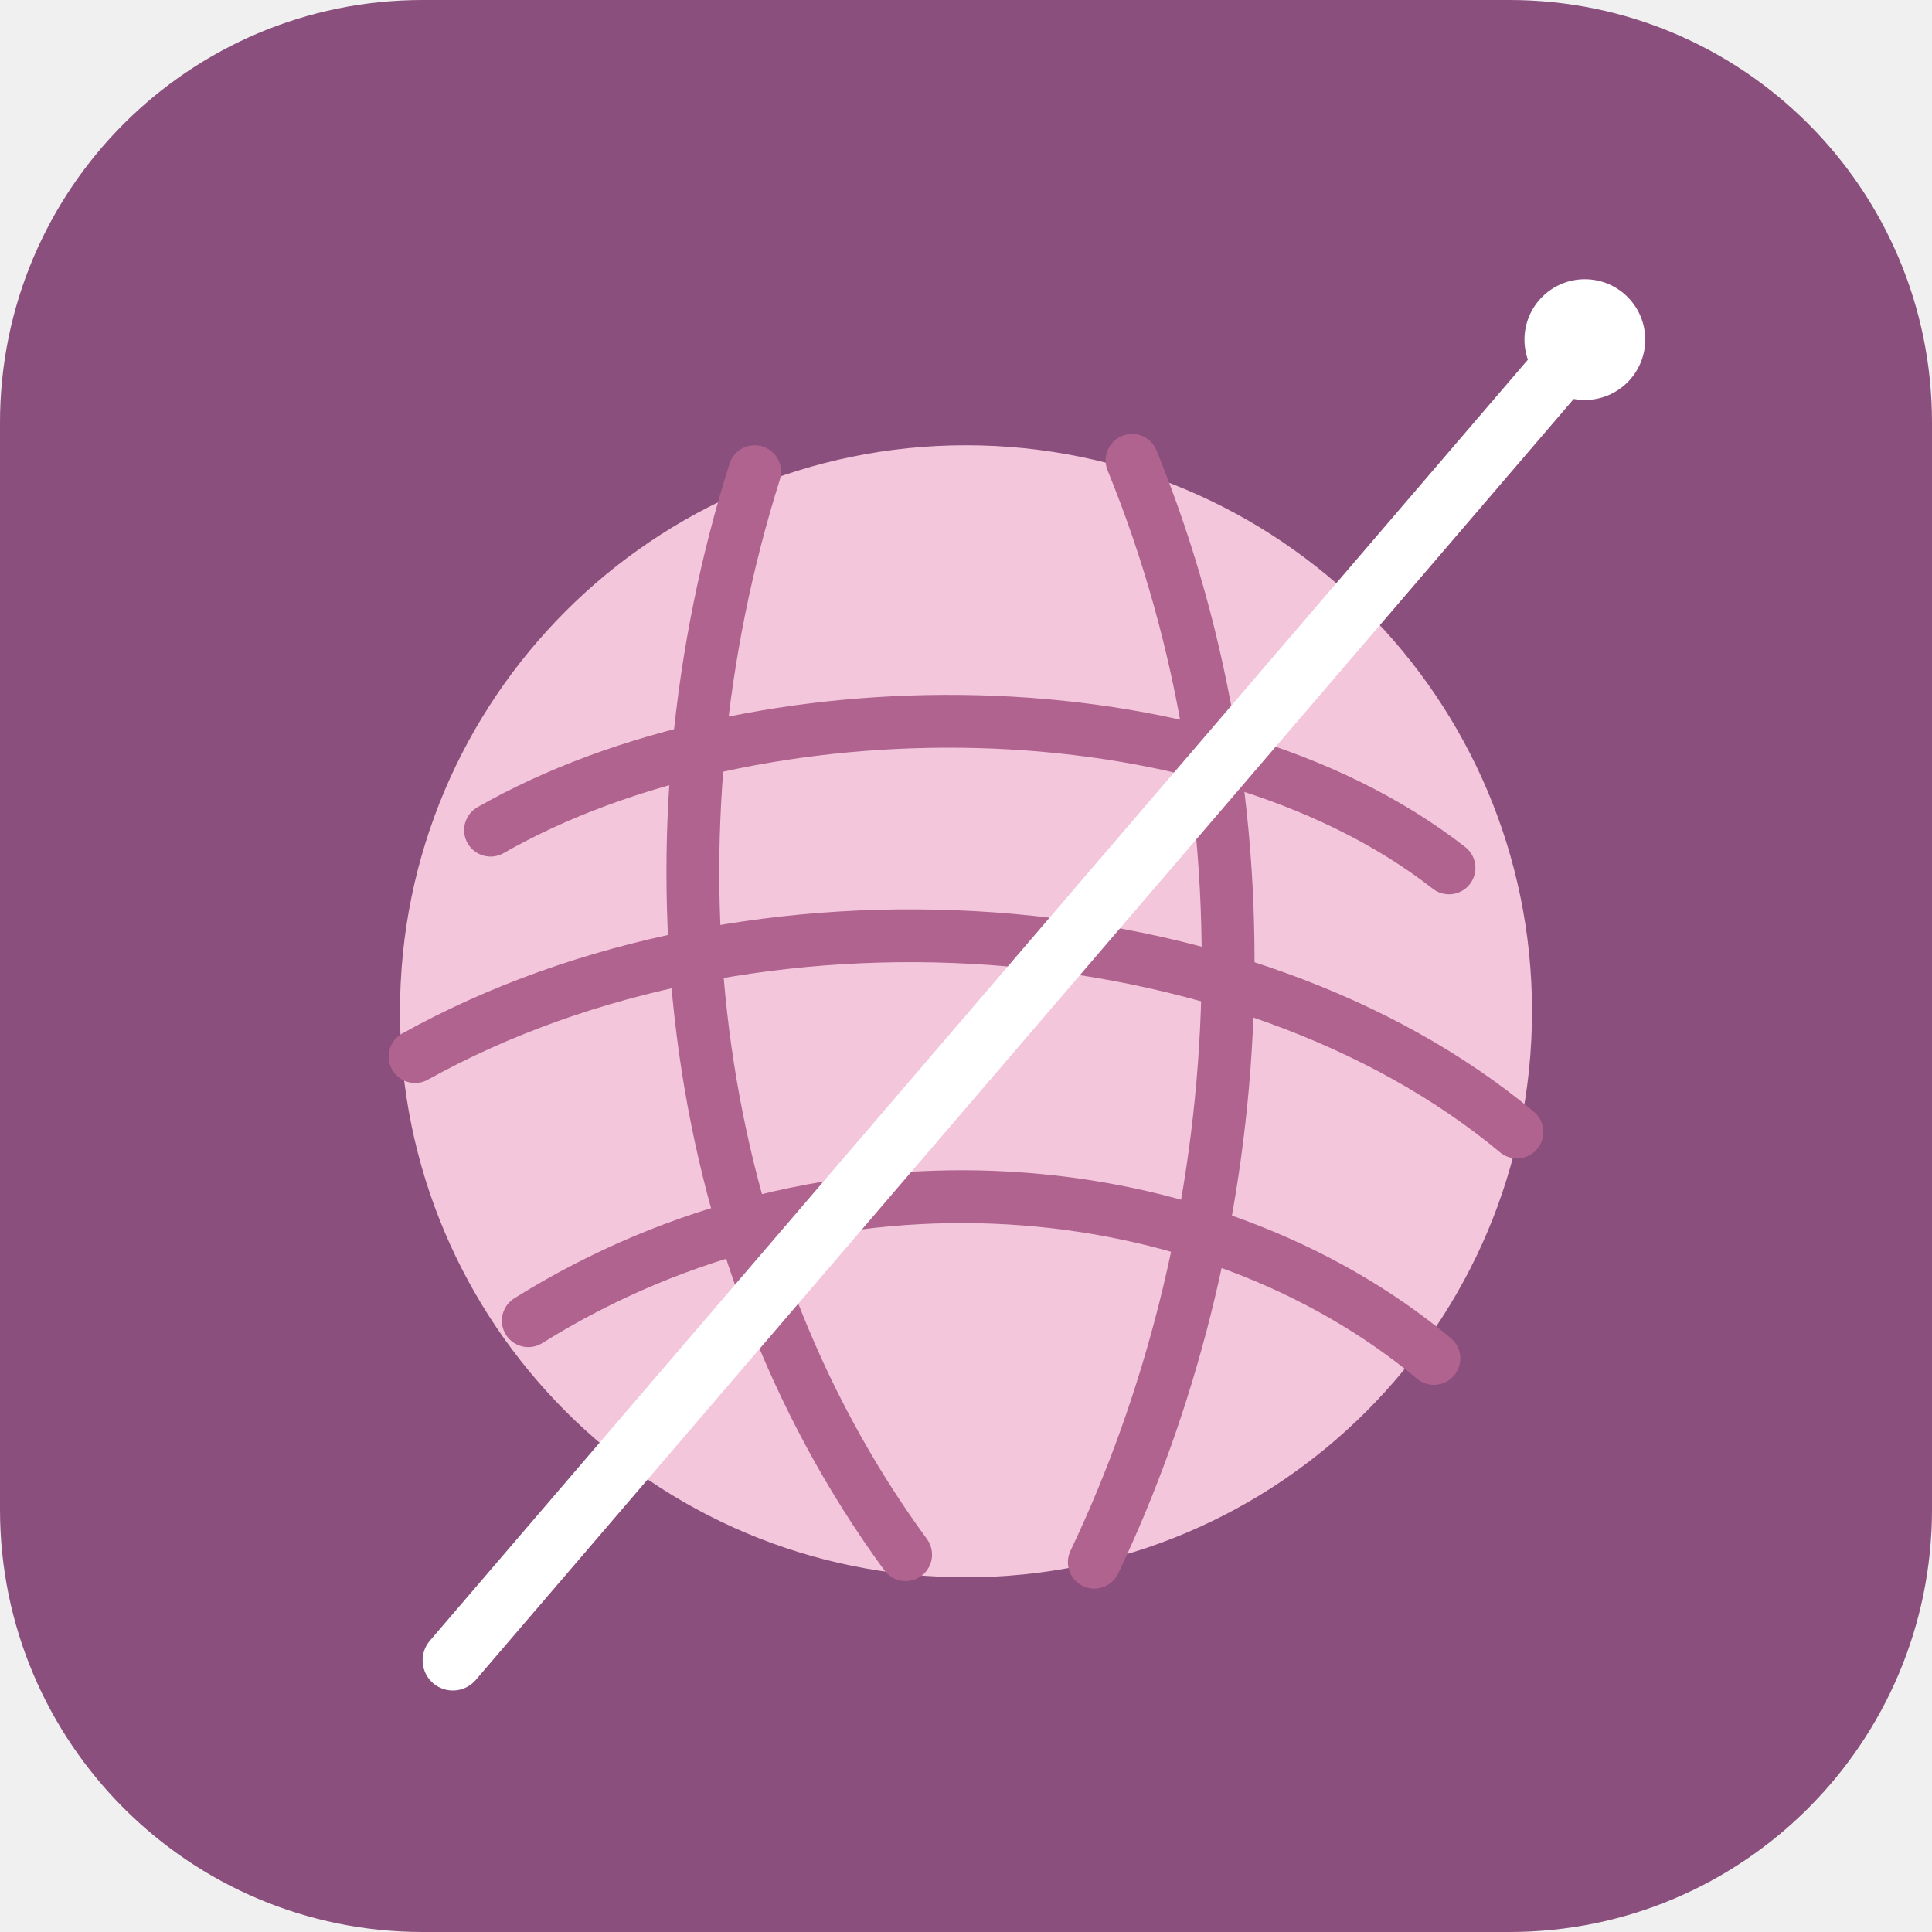
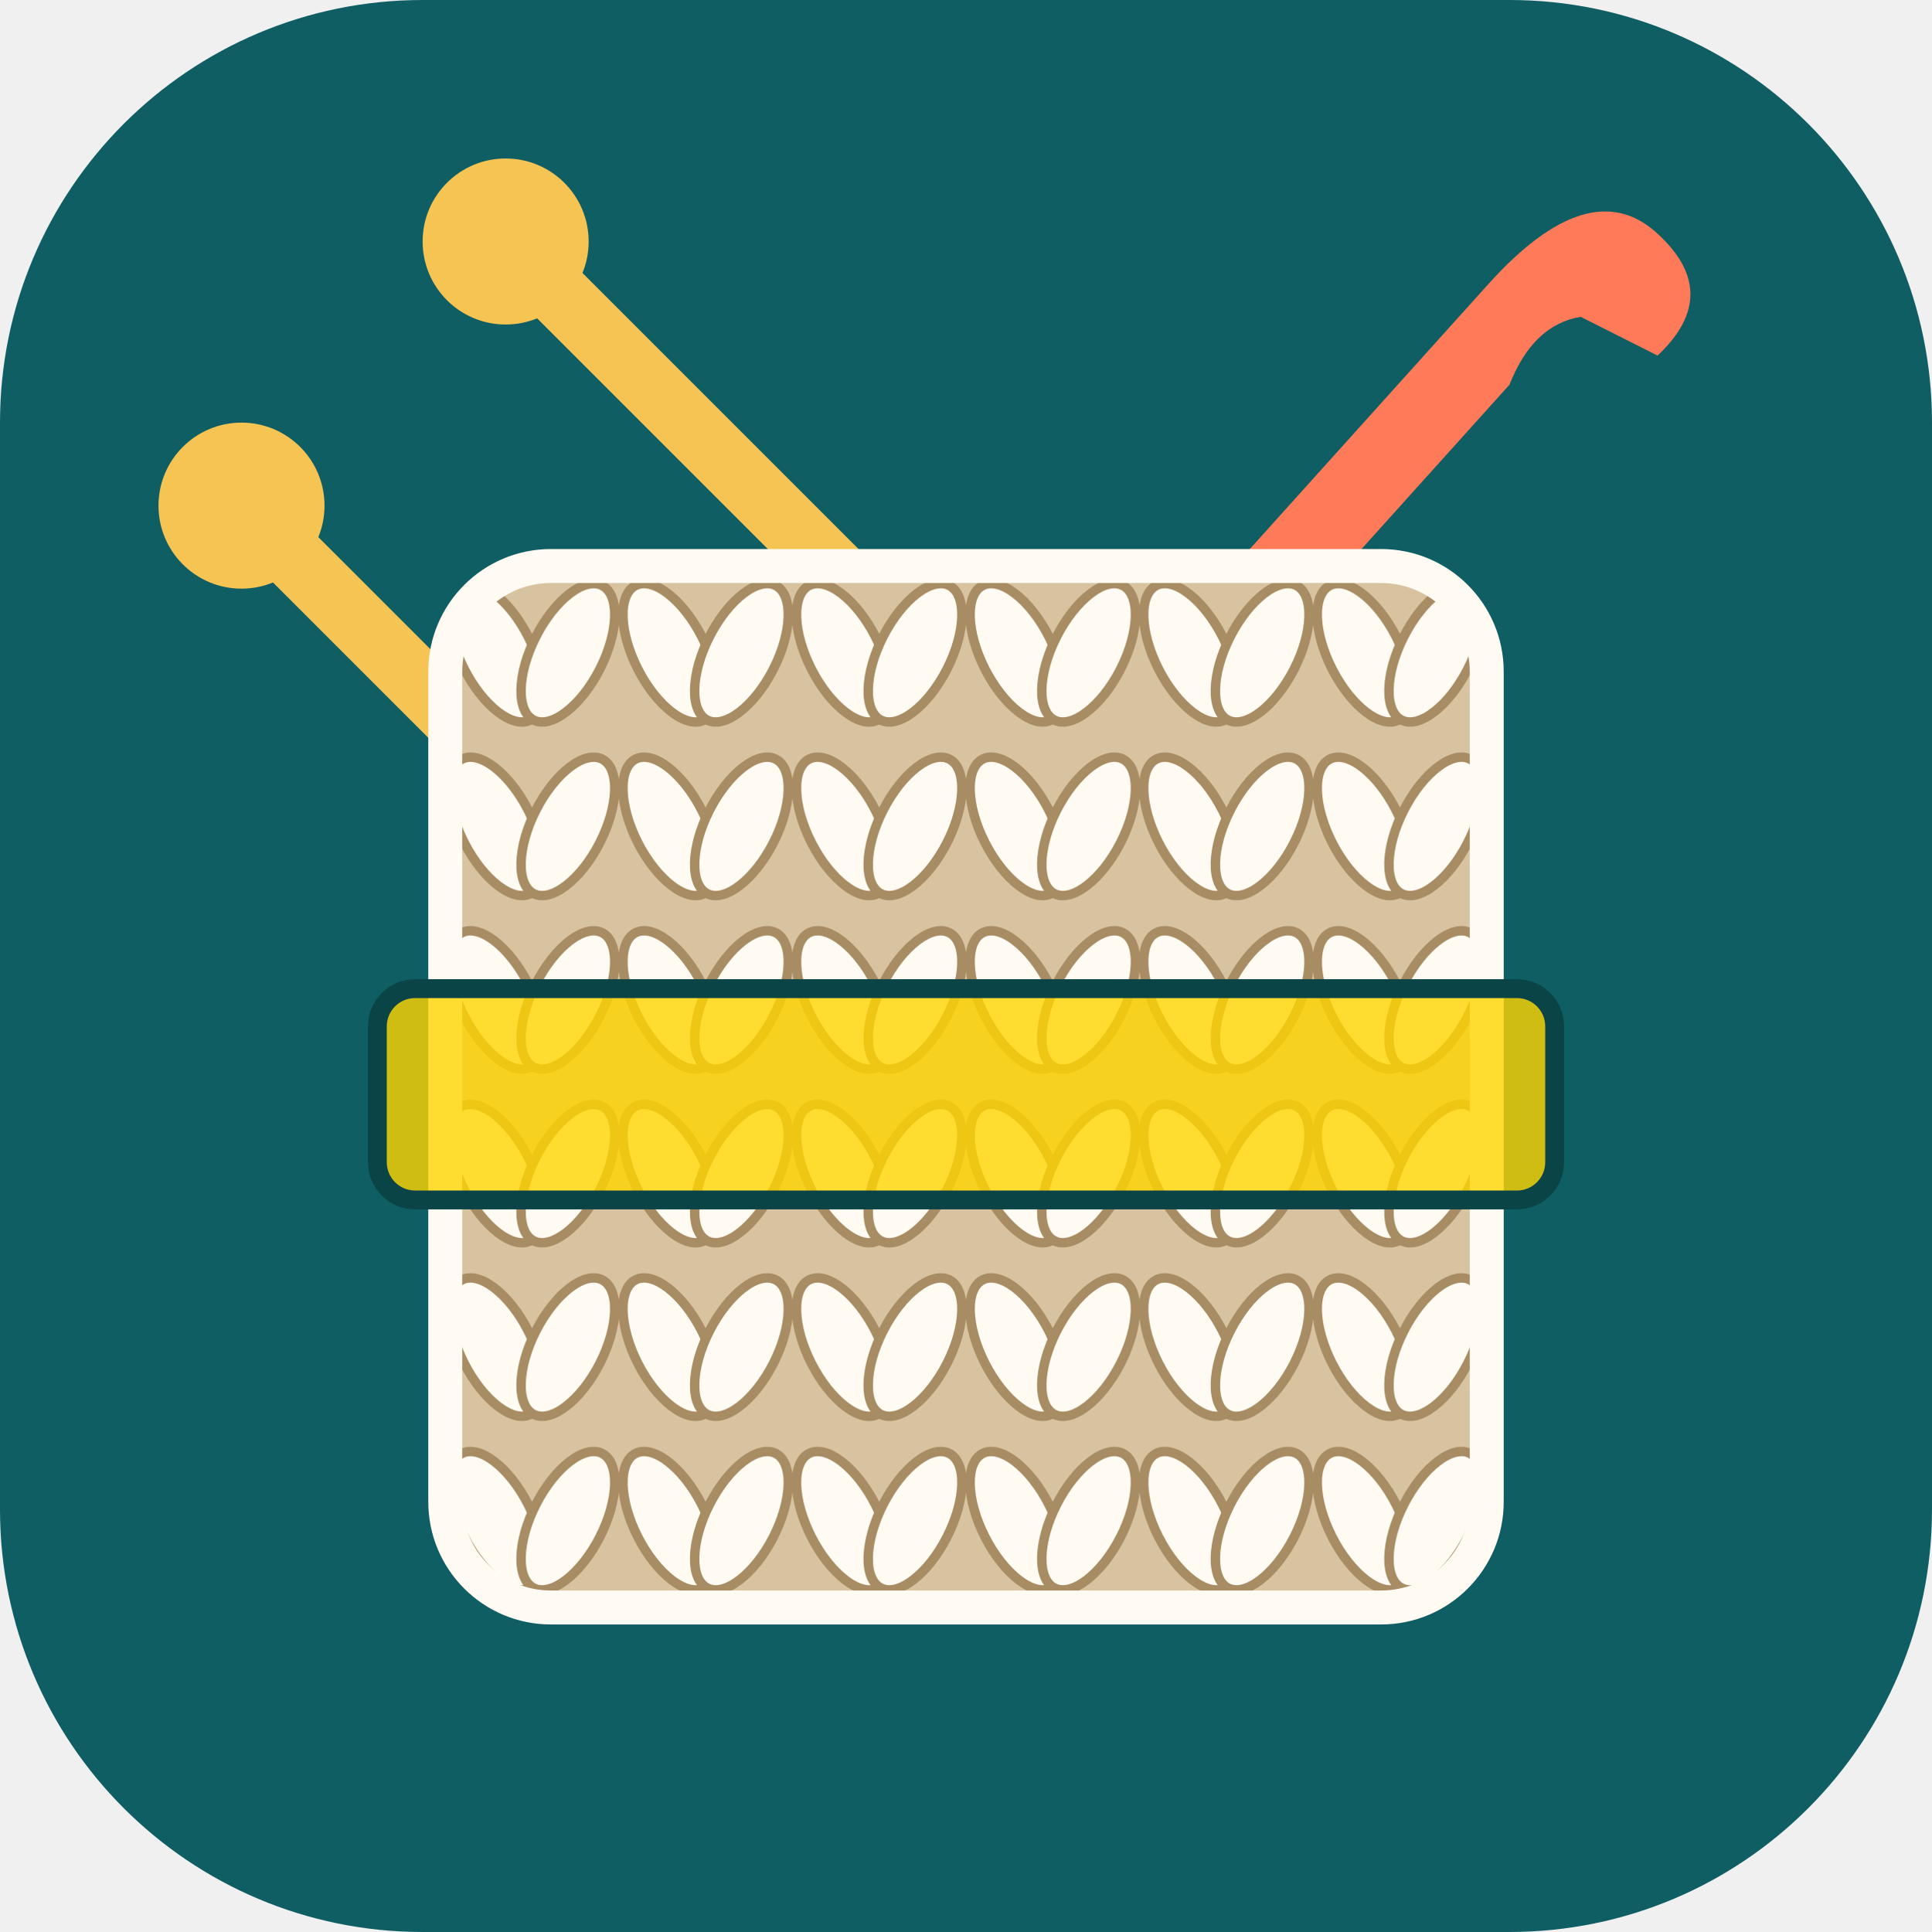
<svg xmlns="http://www.w3.org/2000/svg" viewBox="0 0 512 512">
-   <rect width="512" height="512" rx="112" fill="#8a4f7d" />
-   <circle cx="256" cy="268" r="150" fill="#f3c6dc" />
-   <g fill="none" stroke="#b0638f" stroke-width="14" stroke-linecap="round">
-     <path d="M130 220 C200 180 320 180 384 230" />
-     <path d="M110 280 C200 230 330 240 402 300" />
-     <path d="M140 350 C220 300 320 310 380 360" />
-     <path d="M200 125 C170 220 180 330 240 412" />
-     <path d="M300 122 C340 220 330 330 290 414" />
+   <defs>
+     <pattern id="knit" x="118" y="150" width="46" height="46" patternUnits="userSpaceOnUse">
+       <rect width="46" height="46" fill="#d8c3a1" />
+       <ellipse cx="13.5" cy="23" rx="9.5" ry="20" transform="rotate(-27 13.5 23)" fill="#fffaf2" stroke="#a88c63" stroke-width="2.5" />
+       <ellipse cx="32.5" cy="23" rx="9.5" ry="20" transform="rotate(27 32.5 23)" fill="#fffaf2" stroke="#a88c63" stroke-width="2.5" />
+     </pattern>
+     <clipPath id="sq">
+       <rect x="118" y="150" width="276" height="276" rx="28" />
+     </clipPath>
+   </defs>
+   <rect width="512" height="512" rx="112" fill="#0f5e63" />
+   <g stroke-linecap="round">
+     <line x1="70" y1="140" x2="250" y2="320" stroke="#f6c453" stroke-width="17" />
+     <circle cx="64" cy="134" r="22" fill="#f6c453" />
+     <line x1="140" y1="70" x2="320" y2="250" stroke="#f6c453" stroke-width="17" />
+     <circle cx="134" cy="64" r="22" fill="#f6c453" />
  </g>
-   <line x1="120" y1="440" x2="420" y2="90" stroke="#fff" stroke-width="16" stroke-linecap="round" />
-   <circle cx="420" cy="90" r="16" fill="#fff" />
+   <g transform="translate(432 50) rotate(42)">
+     <path d="M-11 330 L-11 44 Q-11 4 13 4 Q37 4 35 28 L13 34 Q5 44 11 60 L11 330 Z" fill="#ff7a59" />
+     <rect x="-18" y="170" width="36" height="76" rx="12" fill="#ff7a59" />
+   </g>
+   <rect x="118" y="150" width="276" height="276" fill="url(#knit)" clip-path="url(#sq)" />
+   <rect x="118" y="150" width="276" height="276" rx="28" fill="none" stroke="#fffaf2" stroke-width="9" />
+   <rect x="100" y="262" width="312" height="56" rx="10" fill="#ffd400" opacity=".8" />
+   <rect x="100" y="262" width="312" height="56" rx="10" fill="none" stroke="#0b4447" stroke-width="5" />
</svg>
